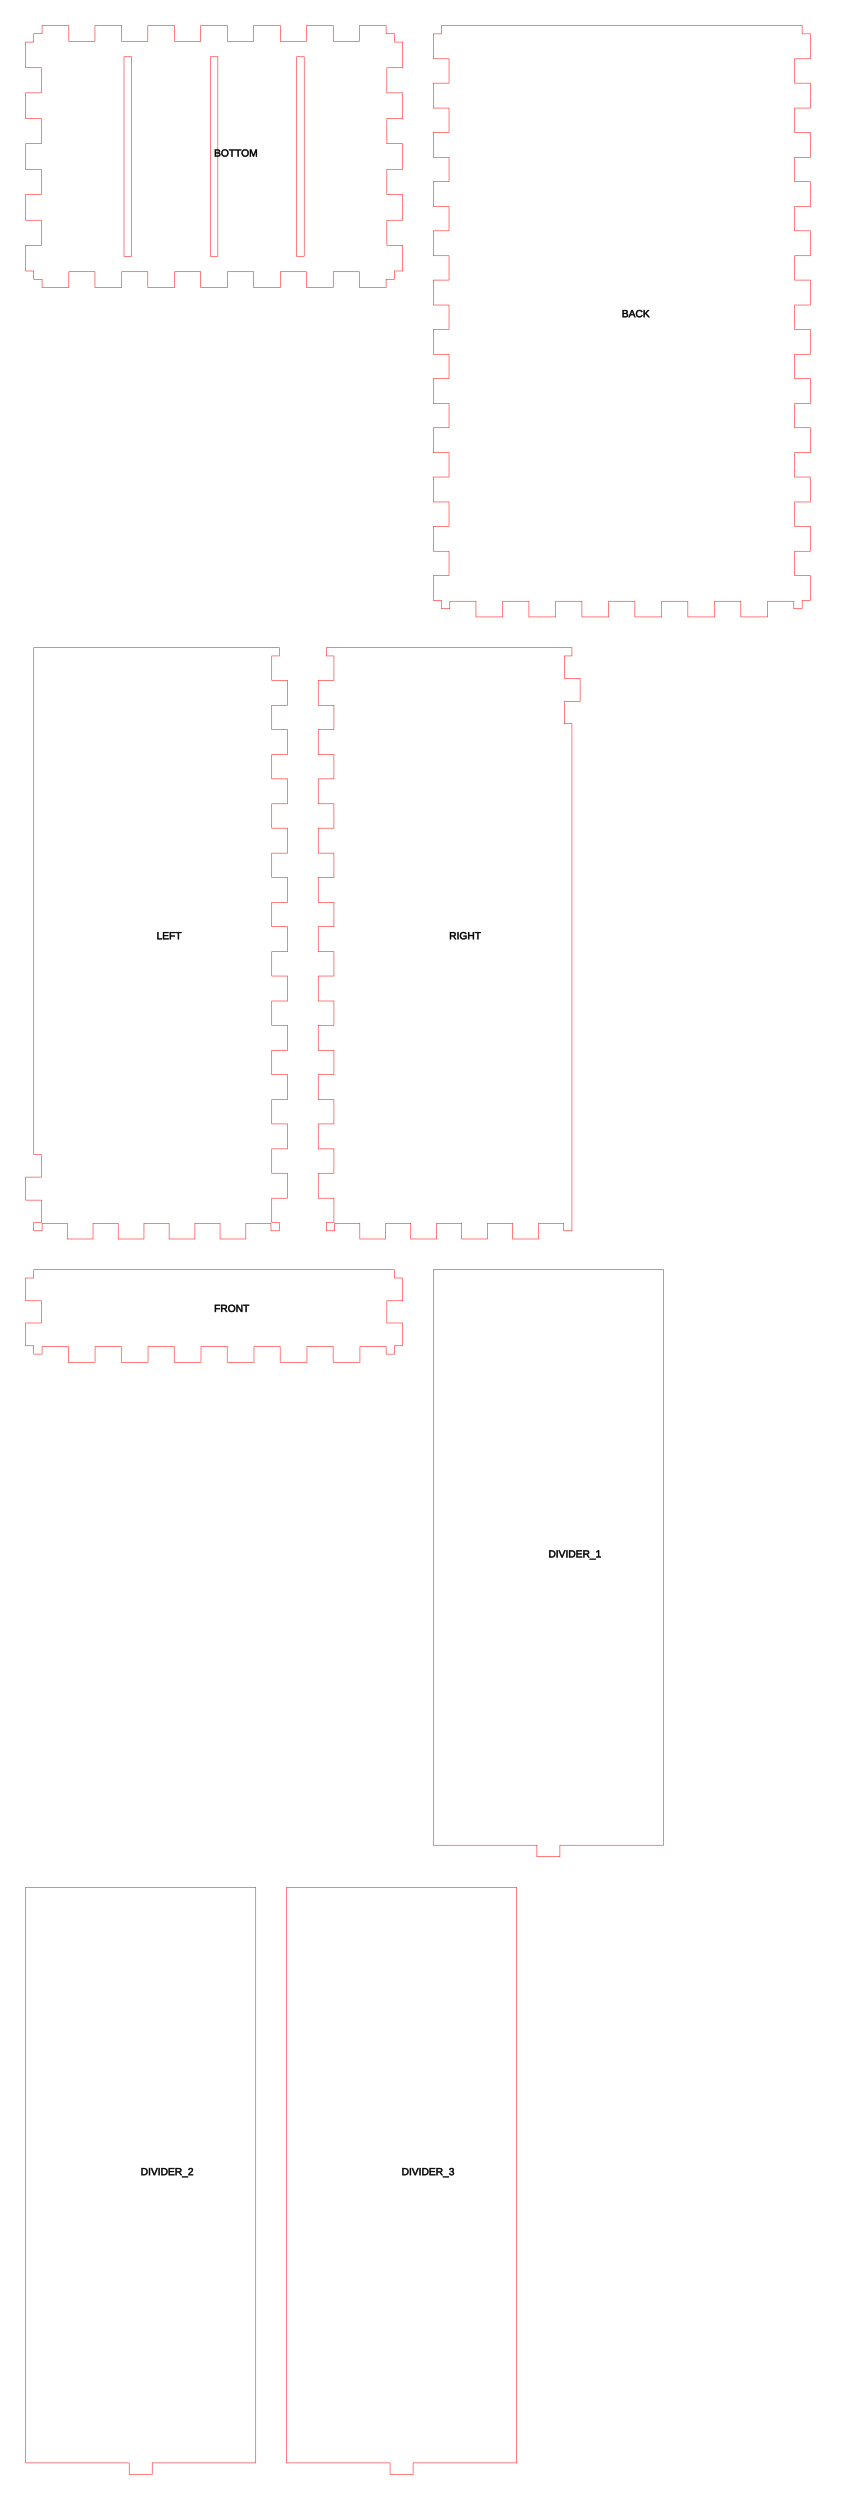
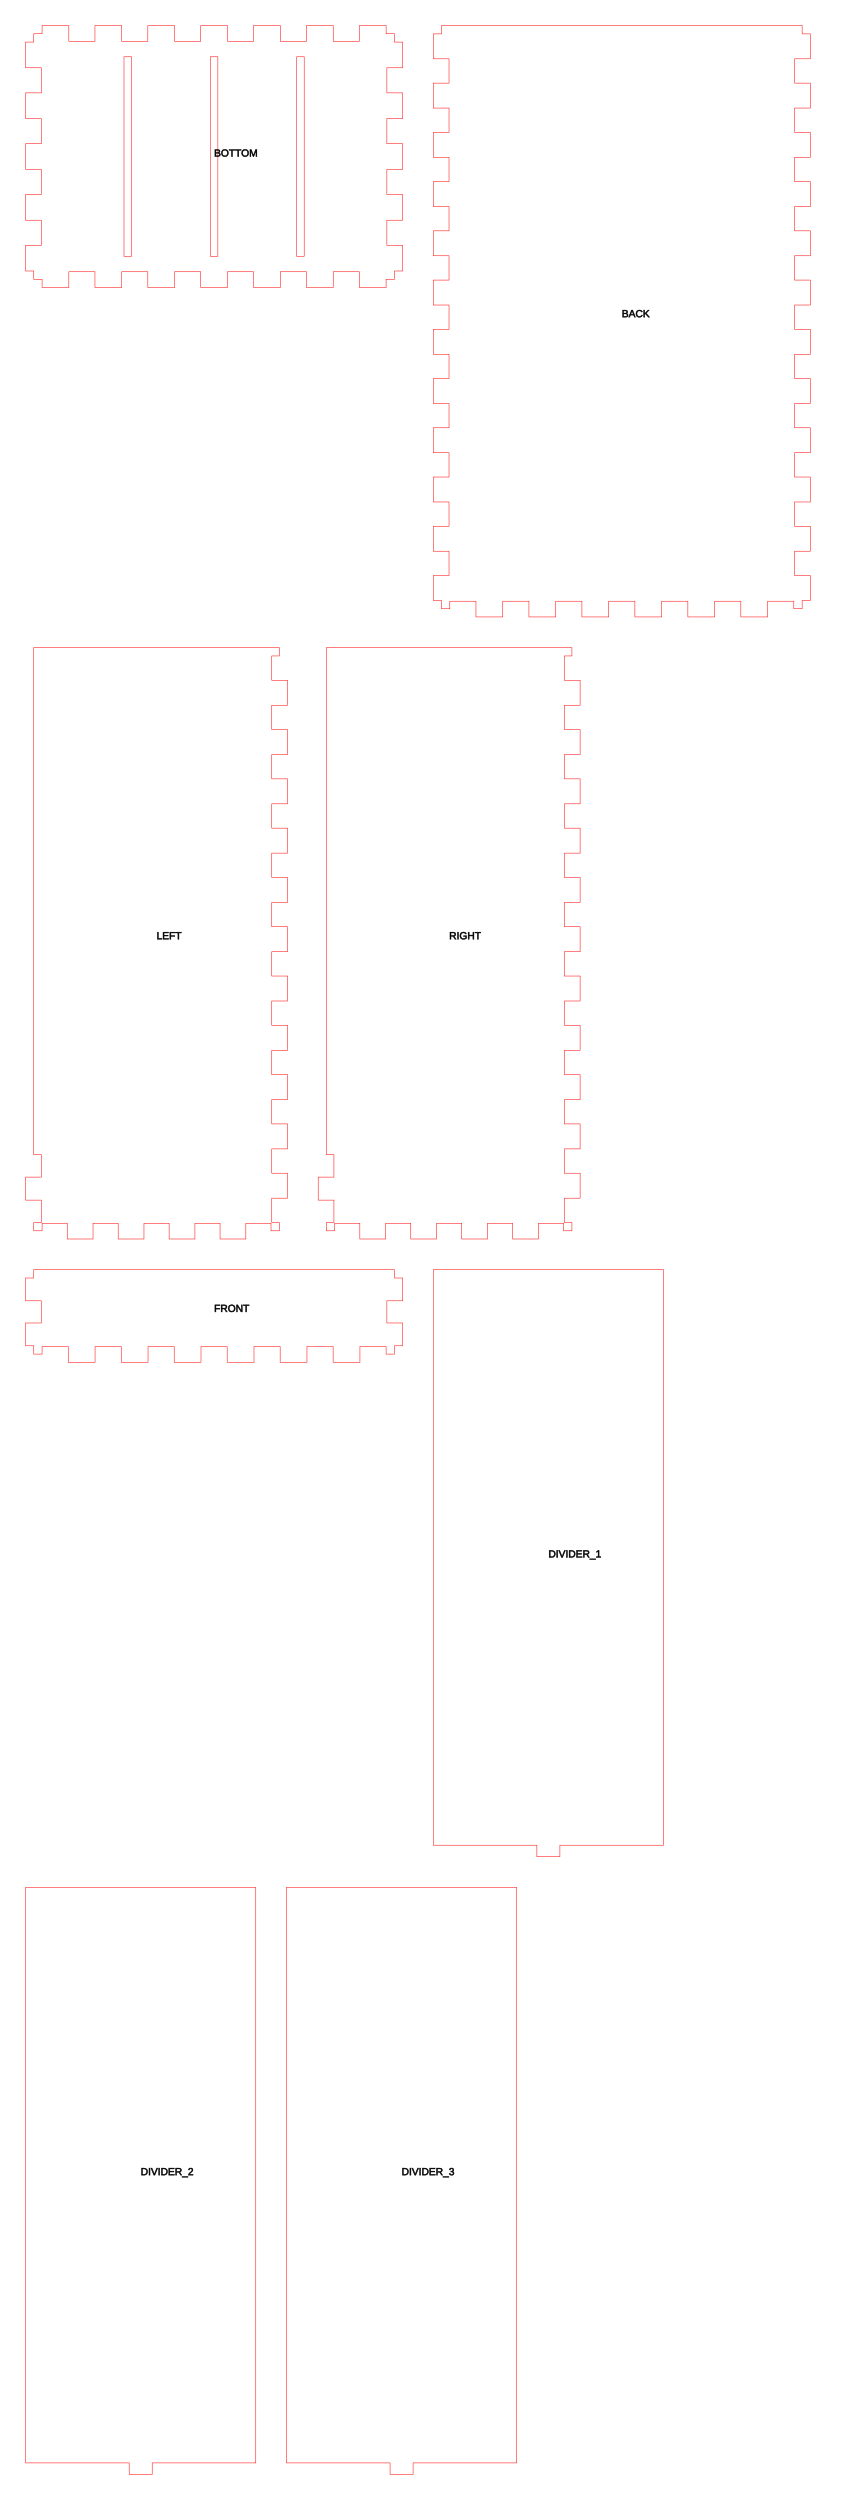
<svg xmlns="http://www.w3.org/2000/svg" width="338.8mm" height="977.4mm" viewBox="0 0 338.8 977.4">
  <style>
    .cut { fill: none; stroke: #ff0000; stroke-width: 0.2; }
    .score { fill: none; stroke: #0000ff; stroke-width: 0.2; stroke-dasharray: 2 2; }
    .engrave { fill: none; stroke: #000000; stroke-width: 0.2; }
    .text { fill: #000000; font-family: Arial, sans-serif; font-size: 4px; }
  </style>
  <g id="CUT" class="cut">
    <g id="BOTTOM" transform="translate(13.2,13.2)">
      <path d="M 0 0 L 3.25 0 L 3.25 -3.2 L 13.711 -3.2 L 13.711 0 L 13.711 2.95 L 23.923 2.95 L 23.923 0 L 23.923 -3.2 L 34.385 -3.2 L 34.385 0 L 34.385 2.95 L 44.596 2.95 L 44.596 0 L 44.596 -3.2 L 55.058 -3.2 L 55.058 0 L 55.058 2.95 L 65.269 2.95 L 65.269 0 L 65.269 -3.2 L 75.731 -3.2 L 75.731 0 L 75.731 2.95 L 85.942 2.95 L 85.942 0 L 85.942 -3.2 L 96.404 -3.2 L 96.404 0 L 96.404 2.95 L 106.615 2.95 L 106.615 0 L 106.615 -3.2 L 117.077 -3.2 L 117.077 0 L 117.077 2.95 L 127.289 2.95 L 127.289 0 L 127.289 -3.2 L 137.75 -3.2 L 137.75 0 L 141 0 L 141 3.25 L 144.2 3.25 L 144.2 13.305 L 141 13.305 L 138.05 13.305 L 138.05 23.111 L 141 23.111 L 144.2 23.111 L 144.2 33.167 L 141 33.167 L 138.05 33.167 L 138.05 42.972 L 141 42.972 L 144.2 42.972 L 144.2 53.028 L 141 53.028 L 138.05 53.028 L 138.05 62.833 L 141 62.833 L 144.2 62.833 L 144.2 72.889 L 141 72.889 L 138.05 72.889 L 138.05 82.695 L 141 82.695 L 144.2 82.695 L 144.2 92.75 L 141 92.75 L 141 96 L 137.75 96 L 137.75 99.2 L 127.289 99.2 L 127.289 96 L 127.289 93.05 L 117.077 93.05 L 117.077 96 L 117.077 99.2 L 106.615 99.2 L 106.615 96 L 106.615 93.05 L 96.404 93.05 L 96.404 96 L 96.404 99.2 L 85.942 99.2 L 85.942 96 L 85.942 93.05 L 75.731 93.05 L 75.731 96 L 75.731 99.2 L 65.269 99.2 L 65.269 96 L 65.269 93.05 L 55.058 93.05 L 55.058 96 L 55.058 99.2 L 44.596 99.2 L 44.596 96 L 44.596 93.05 L 34.385 93.05 L 34.385 96 L 34.385 99.2 L 23.923 99.2 L 23.923 96 L 23.923 93.05 L 13.711 93.05 L 13.711 96 L 13.711 99.2 L 3.25 99.2 L 3.25 96 L 0 96 L 0 92.75 L -3.2 92.75 L -3.2 82.695 L 0 82.695 L 2.95 82.695 L 2.95 72.889 L 0 72.889 L -3.2 72.889 L -3.2 62.833 L 0 62.833 L 2.95 62.833 L 2.95 53.028 L 0 53.028 L -3.2 53.028 L -3.2 42.972 L 0 42.972 L 2.95 42.972 L 2.95 33.167 L 0 33.167 L -3.2 33.167 L -3.2 23.111 L 0 23.111 L 2.95 23.111 L 2.95 13.305 L 0 13.305 L -3.2 13.305 L -3.2 3.25 L 0 3.25 L 0 0 Z" />
      <path d="M 35.275 9 L 38.225 9 L 38.225 87 L 35.275 87 Z" />
      <path d="M 69.025 9 L 71.975 9 L 71.975 87 L 69.025 87 Z" />
      <path d="M 102.775 9 L 105.725 9 L 105.725 87 L 102.775 87 Z" />
    </g>
    <g id="BACK" transform="translate(172.6,10)">
      <path d="M 0 0 L 141 0 L 141 3.25 L 144.2 3.25 L 144.2 13 L 141 13 L 138.05 13 L 138.05 22.5 L 141 22.5 L 144.2 22.5 L 144.2 32.25 L 141 32.25 L 138.05 32.25 L 138.05 41.75 L 141 41.75 L 144.2 41.75 L 144.2 51.5 L 141 51.5 L 138.05 51.5 L 138.05 61 L 141 61 L 144.2 61 L 144.2 70.75 L 141 70.75 L 138.05 70.75 L 138.05 80.25 L 141 80.25 L 144.2 80.25 L 144.2 90 L 141 90 L 138.05 90 L 138.05 99.5 L 141 99.5 L 144.2 99.5 L 144.2 109.25 L 141 109.25 L 138.05 109.25 L 138.05 118.75 L 141 118.75 L 144.2 118.75 L 144.2 128.5 L 141 128.5 L 138.05 128.5 L 138.05 138 L 141 138 L 144.2 138 L 144.2 147.75 L 141 147.75 L 138.05 147.75 L 138.05 157.25 L 141 157.25 L 144.2 157.25 L 144.2 167 L 141 167 L 138.05 167 L 138.05 176.5 L 141 176.5 L 144.2 176.5 L 144.2 186.25 L 141 186.25 L 138.05 186.25 L 138.05 195.75 L 141 195.75 L 144.2 195.75 L 144.2 205.5 L 141 205.5 L 138.05 205.5 L 138.05 215 L 141 215 L 144.2 215 L 144.2 224.75 L 141 224.75 L 141 228 L 137.75 228 L 137.75 225.05 L 127.519 225.05 L 127.519 228 L 127.519 231.2 L 117.038 231.2 L 117.038 228 L 117.038 225.05 L 106.808 225.05 L 106.808 228 L 106.808 231.2 L 96.327 231.2 L 96.327 228 L 96.327 225.05 L 86.096 225.05 L 86.096 228 L 86.096 231.2 L 75.615 231.2 L 75.615 228 L 75.615 225.05 L 65.385 225.05 L 65.385 228 L 65.385 231.2 L 54.904 231.2 L 54.904 228 L 54.904 225.05 L 44.673 225.05 L 44.673 228 L 44.673 231.2 L 34.192 231.2 L 34.192 228 L 34.192 225.05 L 23.962 225.05 L 23.962 228 L 23.962 231.2 L 13.481 231.2 L 13.481 228 L 13.481 225.05 L 3.25 225.05 L 3.25 228 L 0 228 L 0 224.75 L -3.2 224.75 L -3.2 215 L 0 215 L 2.95 215 L 2.95 205.5 L 0 205.5 L -3.2 205.5 L -3.2 195.75 L 0 195.75 L 2.95 195.75 L 2.95 186.25 L 0 186.25 L -3.2 186.25 L -3.2 176.5 L 0 176.5 L 2.95 176.5 L 2.95 167 L 0 167 L -3.2 167 L -3.2 157.25 L 0 157.25 L 2.95 157.25 L 2.95 147.75 L 0 147.75 L -3.2 147.75 L -3.2 138 L 0 138 L 2.95 138 L 2.95 128.5 L 0 128.5 L -3.2 128.5 L -3.2 118.75 L 0 118.75 L 2.95 118.75 L 2.95 109.25 L 0 109.25 L -3.2 109.25 L -3.2 99.5 L 0 99.5 L 2.95 99.5 L 2.95 90 L 0 90 L -3.2 90 L -3.2 80.25 L 0 80.25 L 2.95 80.25 L 2.95 70.75 L 0 70.75 L -3.2 70.75 L -3.2 61 L 0 61 L 2.95 61 L 2.95 51.5 L 0 51.5 L -3.2 51.5 L -3.2 41.75 L 0 41.75 L 2.95 41.75 L 2.95 32.25 L 0 32.25 L -3.2 32.25 L -3.2 22.5 L 0 22.5 L 2.95 22.5 L 2.95 13 L 0 13 L -3.2 13 L -3.2 3.25 L 0 3.25 L 0 0 Z" />
    </g>
    <g id="LEFT" transform="translate(13.2,253.2)">
      <path d="M 0 0 L 96 0 L 96 3.25 L 93.05 3.25 L 93.05 12.761 L 96 12.761 L 99.2 12.761 L 99.2 22.522 L 96 22.522 L 93.05 22.522 L 93.05 32.033 L 96 32.033 L 99.2 32.033 L 99.2 41.793 L 96 41.793 L 93.05 41.793 L 93.05 51.304 L 96 51.304 L 99.2 51.304 L 99.2 61.065 L 96 61.065 L 93.05 61.065 L 93.05 70.576 L 96 70.576 L 99.2 70.576 L 99.2 80.337 L 96 80.337 L 93.05 80.337 L 93.05 89.848 L 96 89.848 L 99.2 89.848 L 99.2 99.609 L 96 99.609 L 93.05 99.609 L 93.05 109.12 L 96 109.12 L 99.2 109.12 L 99.2 118.88 L 96 118.88 L 93.05 118.88 L 93.05 128.391 L 96 128.391 L 99.2 128.391 L 99.2 138.152 L 96 138.152 L 93.05 138.152 L 93.05 147.663 L 96 147.663 L 99.2 147.663 L 99.2 157.424 L 96 157.424 L 93.05 157.424 L 93.05 166.935 L 96 166.935 L 99.2 166.935 L 99.2 176.696 L 96 176.696 L 93.05 176.696 L 93.05 186.207 L 96 186.207 L 99.2 186.207 L 99.2 195.967 L 96 195.967 L 93.05 195.967 L 93.05 205.478 L 96 205.478 L 99.2 205.478 L 99.2 215.239 L 96 215.239 L 93.05 215.239 L 93.05 224.75 L 96 224.75 L 96 228 L 92.75 228 L 92.75 225.05 L 82.917 225.05 L 82.917 228 L 82.917 231.2 L 72.833 231.2 L 72.833 228 L 72.833 225.05 L 63 225.05 L 63 228 L 63 231.2 L 52.917 231.2 L 52.917 228 L 52.917 225.05 L 43.083 225.05 L 43.083 228 L 43.083 231.2 L 33 231.2 L 33 228 L 33 225.05 L 23.167 225.05 L 23.167 228 L 23.167 231.2 L 13.083 231.2 L 13.083 228 L 13.083 225.05 L 3.25 225.05 L 3.25 228 L 0 228 L 0 224.75 L 2.95 224.75 L 2.95 216 L 0 216 L -3.2 216 L -3.2 207 L 0 207 L 2.95 207 L 2.95 198.25 L 0 198.25 L 0 0 Z" />
    </g>
    <g id="RIGHT" transform="translate(127.6,253.2)">
-       <path d="M 0 0 L 96 0 L 96 3.25 L 93.05 3.25 L 93.05 12 L 96 12 L 99.2 12 L 99.2 21 L 96 21 L 93.05 21 L 93.05 29.75 L 96 29.75 L 96 228 L 92.75 228 L 92.75 225.05 L 82.917 225.05 L 82.917 228 L 82.917 231.2 L 72.833 231.2 L 72.833 228 L 72.833 225.05 L 63 225.05 L 63 228 L 63 231.2 L 52.917 231.2 L 52.917 228 L 52.917 225.05 L 43.083 225.05 L 43.083 228 L 43.083 231.2 L 33 231.2 L 33 228 L 33 225.05 L 23.167 225.05 L 23.167 228 L 23.167 231.2 L 13.083 231.2 L 13.083 228 L 13.083 225.05 L 3.25 225.05 L 3.25 228 L 0 228 L 0 224.75 L 2.95 224.75 L 2.95 215.239 L 0 215.239 L -3.2 215.239 L -3.2 205.478 L 0 205.478 L 2.95 205.478 L 2.95 195.967 L 0 195.967 L -3.2 195.967 L -3.2 186.207 L 0 186.207 L 2.95 186.207 L 2.95 176.696 L 0 176.696 L -3.2 176.696 L -3.2 166.935 L 0 166.935 L 2.95 166.935 L 2.95 157.424 L 0 157.424 L -3.2 157.424 L -3.2 147.663 L 0 147.663 L 2.95 147.663 L 2.95 138.152 L 0 138.152 L -3.2 138.152 L -3.2 128.391 L 0 128.391 L 2.95 128.391 L 2.95 118.88 L 0 118.88 L -3.2 118.88 L -3.2 109.12 L 0 109.12 L 2.95 109.12 L 2.95 99.609 L 0 99.609 L -3.2 99.609 L -3.2 89.848 L 0 89.848 L 2.95 89.848 L 2.95 80.337 L 0 80.337 L -3.2 80.337 L -3.2 70.576 L 0 70.576 L 2.95 70.576 L 2.95 61.065 L 0 61.065 L -3.2 61.065 L -3.2 51.304 L 0 51.304 L 2.95 51.304 L 2.95 41.793 L 0 41.793 L -3.2 41.793 L -3.2 32.033 L 0 32.033 L 2.95 32.033 L 2.95 22.522 L 0 22.522 L -3.2 22.522 L -3.2 12.761 L 0 12.761 L 2.95 12.761 L 2.95 3.25 L 0 3.25 L 0 0 Z" />
+       <path d="M 0 0 L 96 0 L 96 3.25 L 93.05 3.25 L 93.05 12.761 L 96 12.761 L 99.2 12.761 L 99.2 22.522 L 96 22.522 L 93.05 22.522 L 93.05 32.033 L 96 32.033 L 99.2 32.033 L 99.2 41.793 L 96 41.793 L 93.05 41.793 L 93.05 51.304 L 96 51.304 L 99.2 51.304 L 99.2 61.065 L 96 61.065 L 93.05 61.065 L 93.05 70.576 L 96 70.576 L 99.2 70.576 L 99.2 80.337 L 96 80.337 L 93.05 80.337 L 93.05 89.848 L 96 89.848 L 99.2 89.848 L 99.2 99.609 L 96 99.609 L 93.05 99.609 L 93.05 109.12 L 96 109.12 L 99.2 109.12 L 99.2 118.88 L 96 118.88 L 93.05 118.88 L 93.05 128.391 L 96 128.391 L 99.2 128.391 L 99.2 138.152 L 96 138.152 L 93.05 138.152 L 93.05 147.663 L 96 147.663 L 99.2 147.663 L 99.2 157.424 L 96 157.424 L 93.05 157.424 L 93.05 166.935 L 96 166.935 L 99.2 166.935 L 99.2 176.696 L 96 176.696 L 93.05 176.696 L 93.05 186.207 L 96 186.207 L 99.2 186.207 L 99.2 195.967 L 96 195.967 L 93.05 195.967 L 93.05 205.478 L 96 205.478 L 99.2 205.478 L 99.2 215.239 L 96 215.239 L 93.05 215.239 L 93.05 224.75 L 96 224.75 L 96 228 L 92.75 228 L 92.75 225.05 L 82.917 225.05 L 82.917 228 L 82.917 231.2 L 72.833 231.2 L 72.833 228 L 72.833 225.05 L 63 225.05 L 63 228 L 63 231.2 L 52.917 231.2 L 52.917 228 L 52.917 225.05 L 43.083 225.05 L 43.083 228 L 43.083 231.2 L 33 231.2 L 33 228 L 33 225.05 L 23.167 225.05 L 23.167 228 L 23.167 231.2 L 13.083 231.2 L 13.083 228 L 13.083 225.05 L 3.25 225.05 L 3.25 228 L 0 228 L 0 224.75 L 2.95 224.75 L 2.95 216 L 0 216 L -3.2 216 L -3.2 207 L 0 207 L 2.95 207 L 2.95 198.25 L 0 198.25 L 0 0 Z" />
    </g>
    <g id="FRONT" transform="translate(13.2,496.4)">
      <path d="M 0 0 L 141 0 L 141 3.25 L 144.2 3.25 L 144.2 12.166 L 141 12.166 L 138.05 12.166 L 138.05 20.834 L 141 20.834 L 144.2 20.834 L 144.2 29.75 L 141 29.75 L 141 33 L 137.75 33 L 137.75 30.05 L 127.519 30.05 L 127.519 33 L 127.519 36.2 L 117.038 36.2 L 117.038 33 L 117.038 30.05 L 106.808 30.05 L 106.808 33 L 106.808 36.2 L 96.327 36.2 L 96.327 33 L 96.327 30.05 L 86.096 30.05 L 86.096 33 L 86.096 36.2 L 75.615 36.2 L 75.615 33 L 75.615 30.05 L 65.385 30.05 L 65.385 33 L 65.385 36.2 L 54.904 36.2 L 54.904 33 L 54.904 30.05 L 44.673 30.05 L 44.673 33 L 44.673 36.2 L 34.192 36.2 L 34.192 33 L 34.192 30.05 L 23.962 30.05 L 23.962 33 L 23.962 36.2 L 13.481 36.2 L 13.481 33 L 13.481 30.05 L 3.25 30.05 L 3.25 33 L 0 33 L 0 29.75 L -3.2 29.75 L -3.2 20.834 L 0 20.834 L 2.95 20.834 L 2.95 12.166 L 0 12.166 L -3.2 12.166 L -3.2 3.25 L 0 3.25 L 0 0 Z" />
    </g>
    <g id="DIVIDER_1" transform="translate(169.4,496.4)">
      <path d="M 0 0 L 90 0 L 90 225 L 49.5 225 L 49.5 229.5 L 40.5 229.5 L 40.5 225 L 0 225 Z" />
    </g>
    <g id="DIVIDER_2" transform="translate(10,737.9)">
      <path d="M 0 0 L 90 0 L 90 225 L 49.5 225 L 49.5 229.5 L 40.5 229.5 L 40.5 225 L 0 225 Z" />
    </g>
    <g id="DIVIDER_3" transform="translate(112,737.9)">
      <path d="M 0 0 L 90 0 L 90 225 L 49.5 225 L 49.5 229.5 L 40.5 229.5 L 40.5 225 L 0 225 Z" />
    </g>
  </g>
  <g id="SCORE" class="score">
  </g>
  <g id="ENGRAVE" class="engrave">
    <text class="text" x="83.7" y="61.2">BOTTOM</text>
    <text class="text" x="243.1" y="124">BACK</text>
    <text class="text" x="61.2" y="367.2">LEFT</text>
    <text class="text" x="175.6" y="367.2">RIGHT</text>
    <text class="text" x="83.7" y="512.9">FRONT</text>
    <text class="text" x="214.4" y="608.9">DIVIDER_1</text>
    <text class="text" x="55" y="850.4">DIVIDER_2</text>
    <text class="text" x="157" y="850.4">DIVIDER_3</text>
  </g>
</svg>
